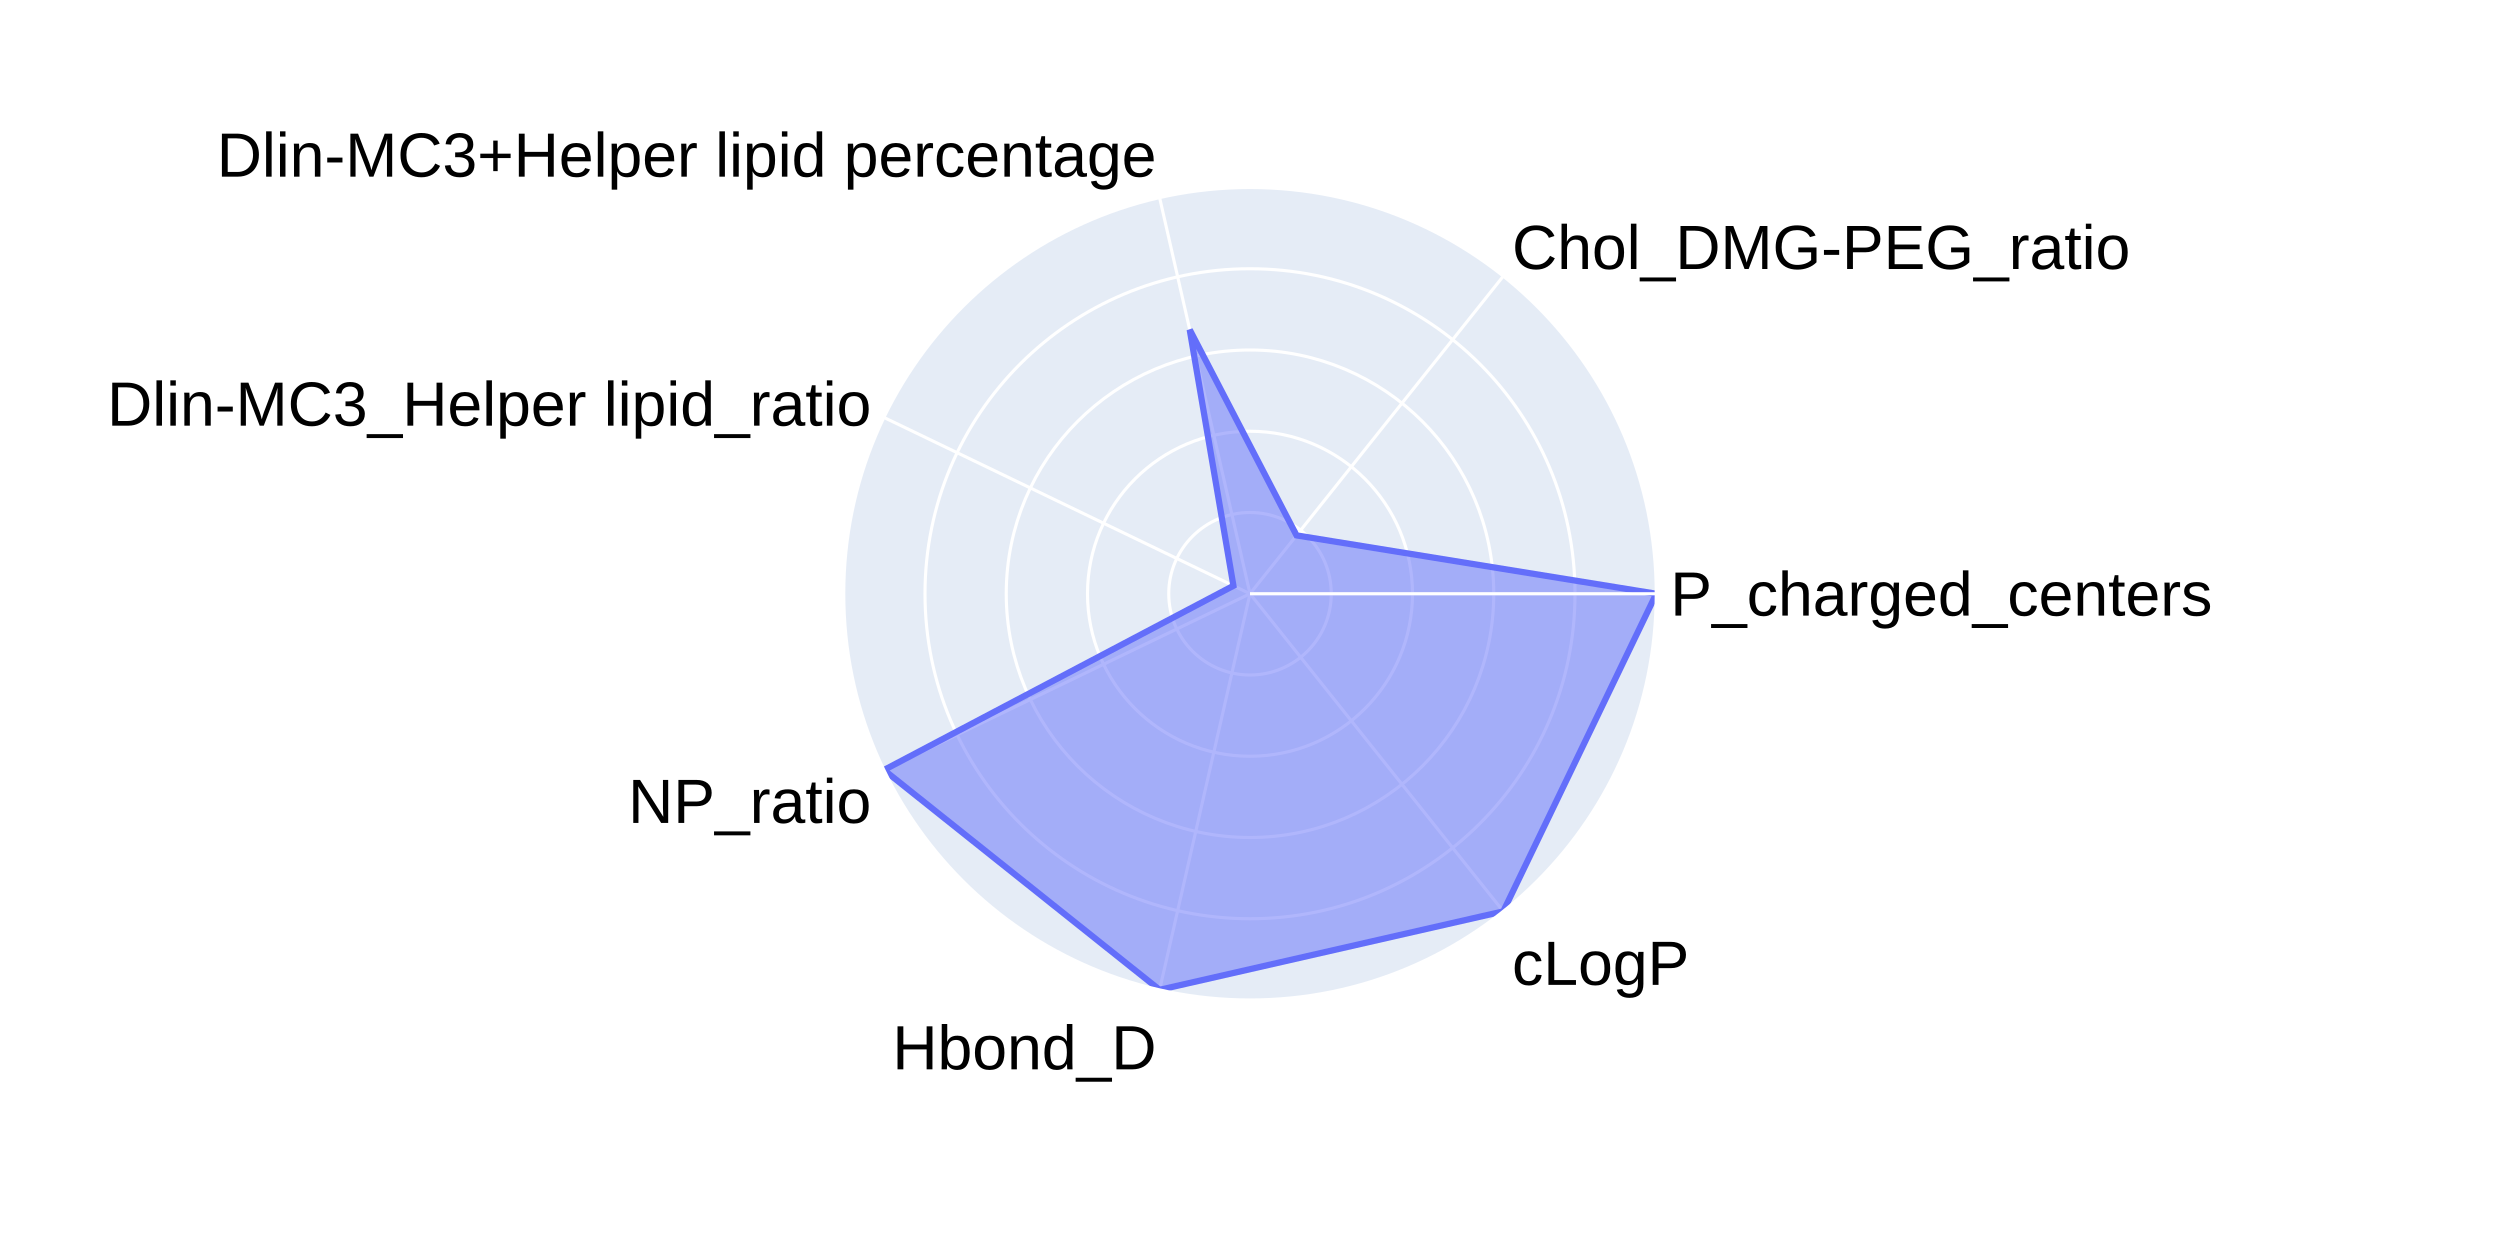
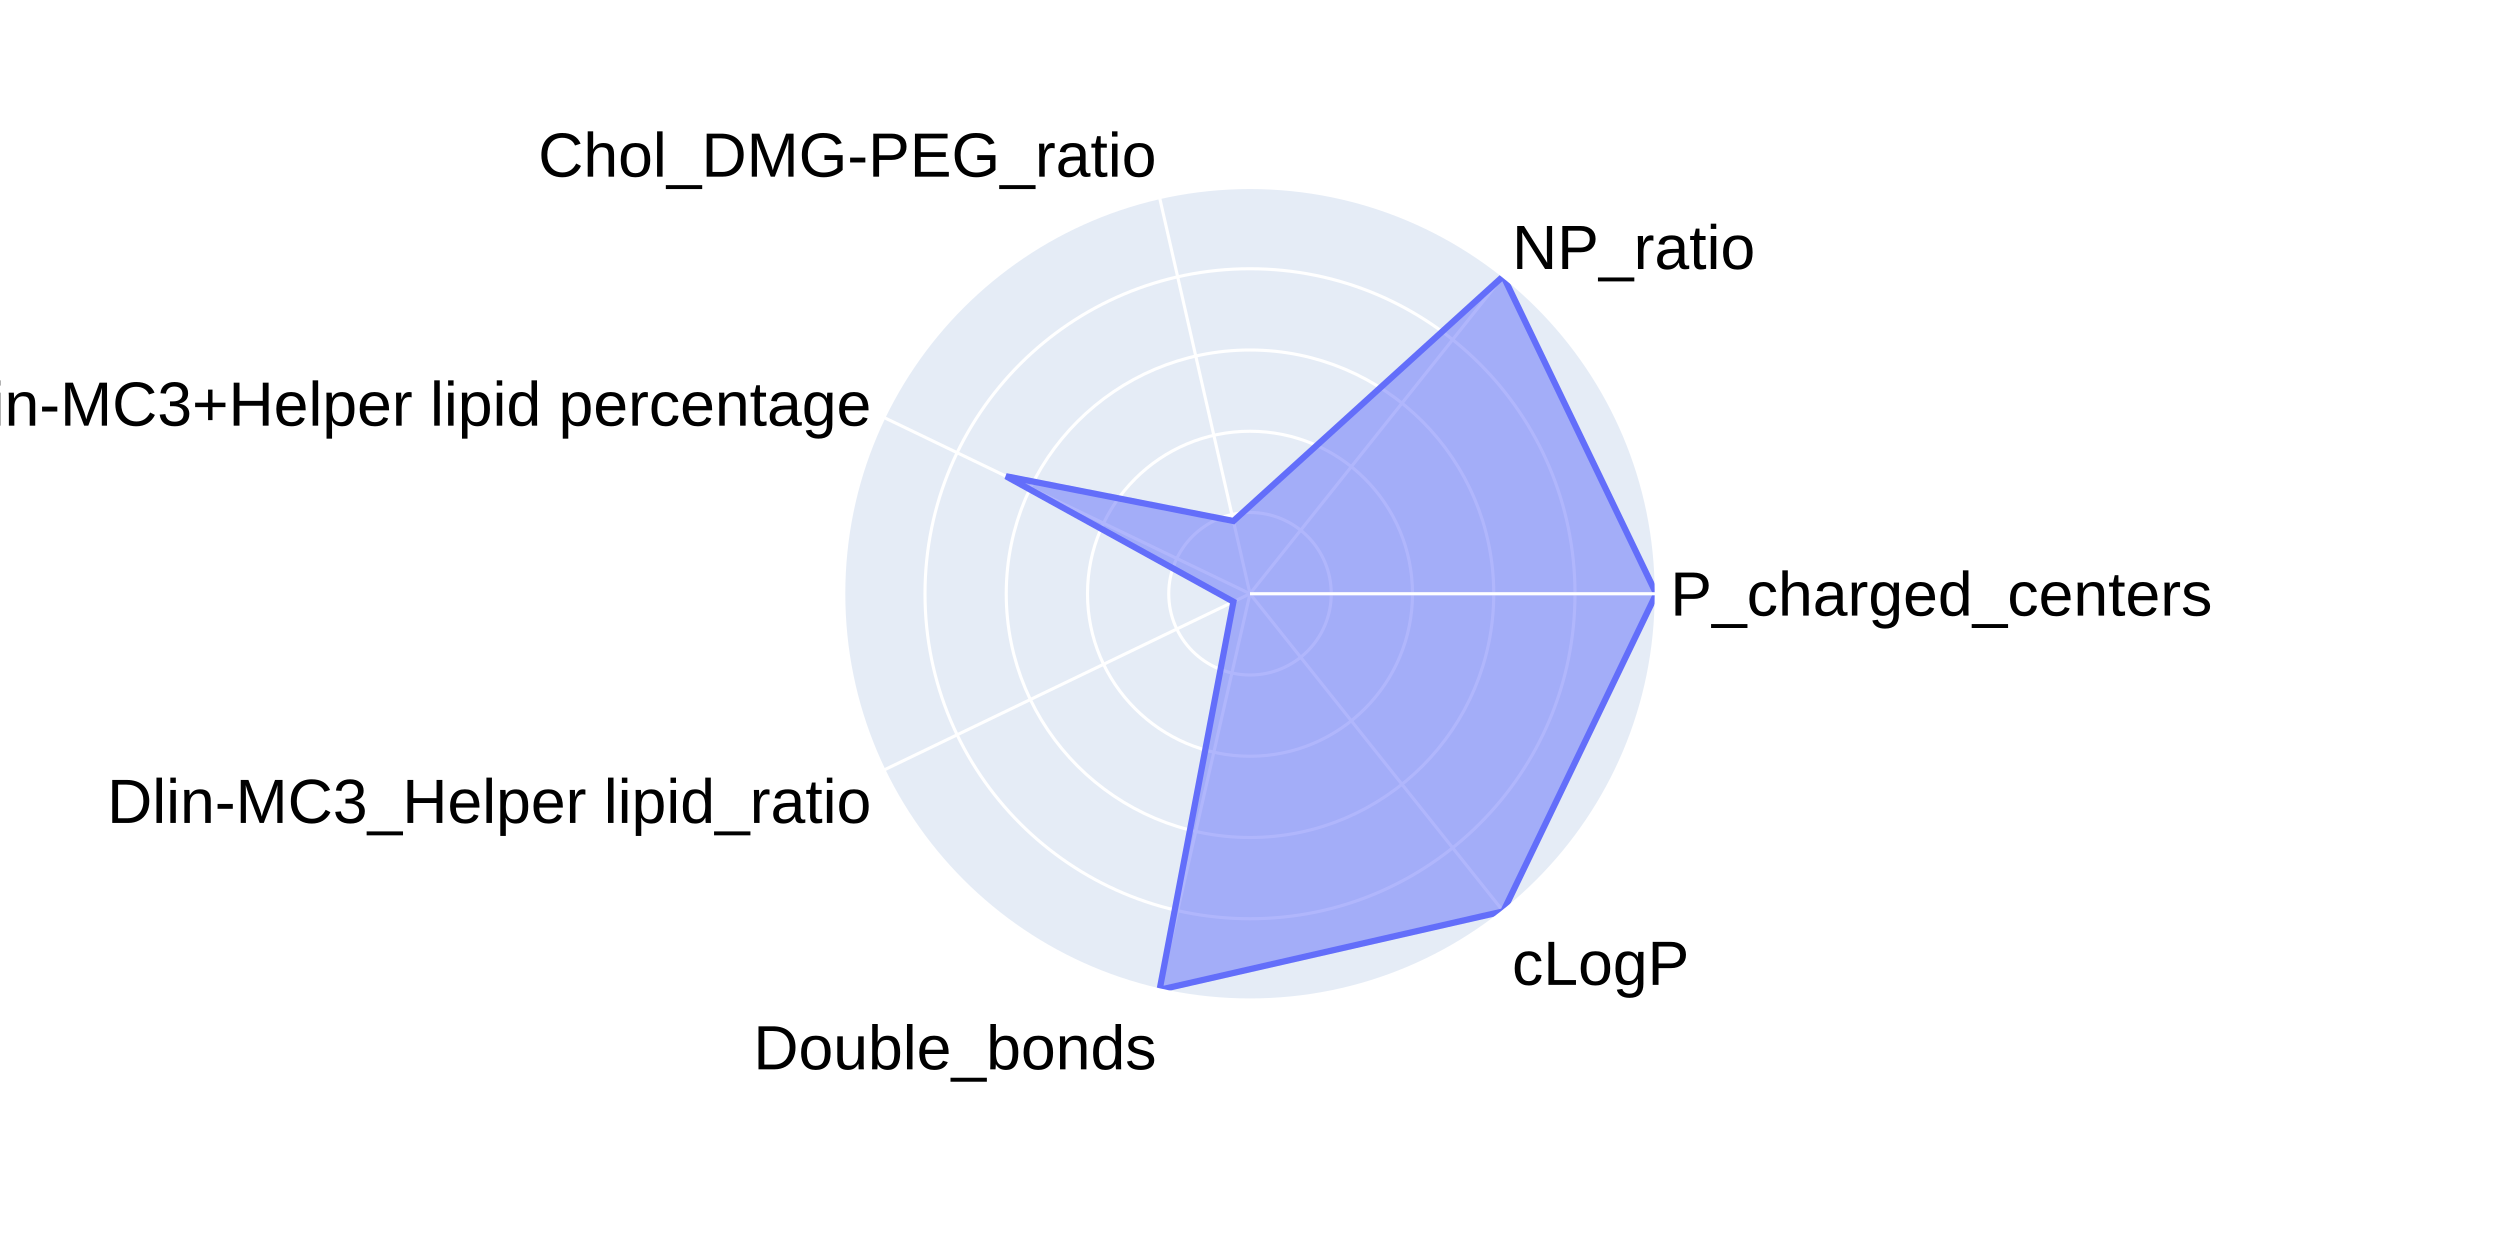
<svg xmlns="http://www.w3.org/2000/svg" class="main-svg" width="800" height="400" style="" viewBox="0 0 800 400">
  <rect x="0" y="0" width="800" height="400" style="fill: rgb(0, 0, 0); fill-opacity: 0;" />
-   <defs id="defs-64c98e">
+   <defs id="defs-dd855c">
    <g class="clips">
-       <clipPath id="clip64c98epolar-for-traces">
+       <clipPath id="clipdd855cpolar-for-traces">
        <path d="M130,0A130,130 0,1,0 -130,-1.592040838891559e-14A130,130 0,1,0 130,3.184081677783118e-14Z" transform="translate(130,130)" />
      </clipPath>
    </g>
    <g class="gradients" />
    <g class="patterns" />
  </defs>
  <g class="bglayer" />
  <g class="layer-below">
    <g class="imagelayer" />
    <g class="shapelayer" />
  </g>
  <g class="cartesianlayer" />
  <g class="polarlayer">
    <g class="polar">
      <g class="polarsublayer draglayer" />
      <g class="polarsublayer plotbg">
        <path d="M130,0A130,130 0,1,0 -130,-1.592040838891559e-14A130,130 0,1,0 130,3.184081677783118e-14Z" transform="translate(400,190)" style="fill: rgb(229, 236, 246); fill-opacity: 1;" />
      </g>
      <g class="polarsublayer backplot">
        <g class="maplayer" />
      </g>
      <g class="polarsublayer angular-grid" style="fill: none;">
        <path class="angularaxisgrid" d="M400,190L530,190" style="stroke: rgb(255, 255, 255); stroke-opacity: 1; stroke-width: 1px;" />
        <path class="angularaxisgrid" d="M400,190L481.054,291.638" style="stroke: rgb(255, 255, 255); stroke-opacity: 1; stroke-width: 1px;" />
        <path class="angularaxisgrid" d="M400,190L371.072,316.741" style="stroke: rgb(255, 255, 255); stroke-opacity: 1; stroke-width: 1px;" />
        <path class="angularaxisgrid" d="M400,190L282.874,246.405" style="stroke: rgb(255, 255, 255); stroke-opacity: 1; stroke-width: 1px;" />
        <path class="angularaxisgrid" d="M400,190L282.874,133.595" style="stroke: rgb(255, 255, 255); stroke-opacity: 1; stroke-width: 1px;" />
        <path class="angularaxisgrid" d="M400,190L371.072,63.259" style="stroke: rgb(255, 255, 255); stroke-opacity: 1; stroke-width: 1px;" />
        <path class="angularaxisgrid" d="M400,190L481.054,88.362" style="stroke: rgb(255, 255, 255); stroke-opacity: 1; stroke-width: 1px;" />
      </g>
      <g class="polarsublayer radial-grid" transform="translate(400,190)" style="fill: none;">
        <path class="xgrid" d="M26,0A26,26 0,1,0 -26,-3.184081677783118e-15A26,26 0,1,0 26,6.368163355566236e-15Z" style="stroke: rgb(255, 255, 255); stroke-opacity: 1; stroke-width: 1px;" />
        <path class="xgrid" d="M52,0A52,52 0,1,0 -52,-6.368163355566236e-15A52,52 0,1,0 52,1.2736326711132473e-14Z" style="stroke: rgb(255, 255, 255); stroke-opacity: 1; stroke-width: 1px;" />
        <path class="xgrid" d="M78,0A78,78 0,1,0 -78,-9.552245033349356e-15A78,78 0,1,0 78,1.910449006669871e-14Z" style="stroke: rgb(255, 255, 255); stroke-opacity: 1; stroke-width: 1px;" />
        <path class="xgrid" d="M104,0A104,104 0,1,0 -104,-1.2736326711132473e-14A104,104 0,1,0 104,2.5472653422264946e-14Z" style="stroke: rgb(255, 255, 255); stroke-opacity: 1; stroke-width: 1px;" />
      </g>
-       <g class="polarsublayer frontplot" transform="translate(270,60)" clip-path="url(#clip64c98epolar-for-traces)">
+       <g class="polarsublayer frontplot" transform="translate(270,60)" clip-path="url(#clipdd855cpolar-for-traces)">
        <g class="barlayer" />
        <g class="scatterlayer">
-           <g class="trace scatter tracee8941f" style="stroke-miterlimit: 2; opacity: 1;">
+           <g class="trace scatter traceaf1a2b" style="stroke-miterlimit: 2; opacity: 1;">
            <g class="fills">
              <g>
-                 <path class="js-fill" d="M260,130L211.05,231.64L101.07,256.74L12.87,186.4L124.7,127.45L110.71,45.51L144.89,111.33L260,130Z" style="fill: rgb(99, 110, 250); fill-opacity: 0.5; stroke-width: 0;" />
+                 <path class="js-fill" d="M260,130L211.05,231.64L101.07,256.74L124.7,132.55L51.92,92.4L124.69,106.72L211.05,28.36L260,130Z" style="fill: rgb(99, 110, 250); fill-opacity: 0.5; stroke-width: 0;" />
              </g>
            </g>
            <g class="errorbars" />
            <g class="lines">
-               <path class="js-line" d="M260,130L211.05,231.64L101.07,256.74L12.87,186.4L124.7,127.45L110.71,45.51L144.89,111.33L260,130" style="vector-effect: none; fill: none; stroke: rgb(99, 110, 250); stroke-opacity: 1; stroke-width: 2px; opacity: 1;" />
+               <path class="js-line" d="M260,130L211.05,231.64L101.07,256.74L124.7,132.55L51.92,92.4L124.69,106.72L211.05,28.36L260,130" style="vector-effect: none; fill: none; stroke: rgb(99, 110, 250); stroke-opacity: 1; stroke-width: 2px; opacity: 1;" />
            </g>
            <g class="points" />
            <g class="text" />
          </g>
        </g>
      </g>
      <g class="polarsublayer angular-line">
        <path d="M130,0A130,130 0,1,0 -130,-1.592040838891559e-14A130,130 0,1,0 130,3.184081677783118e-14Z" transform="translate(400,190)" stroke-width="1" style="fill: none; stroke: rgb(255, 255, 255); stroke-opacity: 1;" />
      </g>
      <g class="polarsublayer radial-line">
        <line x1="0" y1="0" x2="130" y2="0" transform="translate(400,190)" stroke-width="1" style="fill: none; stroke: rgb(255, 255, 255); stroke-opacity: 1;" />
      </g>
      <g class="polarsublayer angular-axis">
        <g class="angularaxistick">
          <text text-anchor="start" x="4.5" y="7" transform="translate(530,190)" style="font-family: Arial; font-size: 20px; fill: rgb(0, 0, 0); fill-opacity: 1; white-space: pre; opacity: 1;">P_charged_centers</text>
        </g>
        <g class="angularaxistick">
          <text text-anchor="start" x="2.806" y="23.519" transform="translate(481.0537,291.6381)" style="font-family: Arial; font-size: 20px; fill: rgb(0, 0, 0); fill-opacity: 1; white-space: pre; opacity: 1;">cLogP</text>
        </g>
        <g class="angularaxistick">
-           <text text-anchor="end" x="-1.001" y="25.443" transform="translate(371.0723,316.7406)" style="font-family: Arial; font-size: 20px; fill: rgb(0, 0, 0); fill-opacity: 1; white-space: pre; opacity: 1;">Hbond_D</text>
+           <text text-anchor="end" x="-1.001" y="25.443" transform="translate(371.0723,316.7406)" style="font-family: Arial; font-size: 20px; fill: rgb(0, 0, 0); fill-opacity: 1; white-space: pre; opacity: 1;">Double_bonds</text>
        </g>
        <g class="angularaxistick">
-           <text text-anchor="end" x="-4.054" y="16.937" transform="translate(282.874,246.4049)" style="font-family: Arial; font-size: 20px; fill: rgb(0, 0, 0); fill-opacity: 1; white-space: pre; opacity: 1;">NP_ratio</text>
+           <text text-anchor="end" x="-4.054" y="16.937" transform="translate(282.874,246.4049)" style="font-family: Arial; font-size: 20px; fill: rgb(0, 0, 0); fill-opacity: 1; white-space: pre; opacity: 1;">Dlin-MC3_Helper lipid_ratio</text>
        </g>
        <g class="angularaxistick">
-           <text text-anchor="end" x="-4.054" y="2.619" transform="translate(282.874,133.5951)" style="font-family: Arial; font-size: 20px; fill: rgb(0, 0, 0); fill-opacity: 1; white-space: pre; opacity: 1;">Dlin-MC3_Helper lipid_ratio</text>
+           <text text-anchor="end" x="-4.054" y="2.619" transform="translate(282.874,133.5951)" style="font-family: Arial; font-size: 20px; fill: rgb(0, 0, 0); fill-opacity: 1; white-space: pre; opacity: 1;">Dlin-MC3+Helper lipid percentage</text>
        </g>
        <g class="angularaxistick">
-           <text text-anchor="end" x="-1.001" y="-6.729" transform="translate(371.0723,63.25937)" style="font-family: Arial; font-size: 20px; fill: rgb(0, 0, 0); fill-opacity: 1; white-space: pre; opacity: 1;">Dlin-MC3+Helper lipid percentage</text>
+           <text text-anchor="end" x="-1.001" y="-6.729" transform="translate(371.0723,63.25937)" style="font-family: Arial; font-size: 20px; fill: rgb(0, 0, 0); fill-opacity: 1; white-space: pre; opacity: 1;">Chol_DMG-PEG_ratio</text>
        </g>
        <g class="angularaxistick">
-           <text text-anchor="start" x="2.806" y="-2.281" transform="translate(481.0537,88.36191)" style="font-family: Arial; font-size: 20px; fill: rgb(0, 0, 0); fill-opacity: 1; white-space: pre; opacity: 1;">Chol_DMG-PEG_ratio</text>
+           <text text-anchor="start" x="2.806" y="-2.281" transform="translate(481.0537,88.36191)" style="font-family: Arial; font-size: 20px; fill: rgb(0, 0, 0); fill-opacity: 1; white-space: pre; opacity: 1;">NP_ratio</text>
        </g>
      </g>
      <g class="polarsublayer radial-axis" display="none" />
    </g>
  </g>
  <g class="smithlayer" />
  <g class="ternarylayer" />
  <g class="geolayer" />
  <g class="funnelarealayer" />
  <g class="pielayer" />
  <g class="iciclelayer" />
  <g class="treemaplayer" />
  <g class="sunburstlayer" />
  <g class="glimages" />
-   <defs id="topdefs-64c98e">
+   <defs id="topdefs-dd855c">
    <g class="clips" />
  </defs>
  <g class="layer-above">
    <g class="imagelayer" />
    <g class="shapelayer" />
  </g>
  <g class="infolayer">
    <g class="g-gtitle" />
    <g class="g-polartitle" />
  </g>
</svg>
